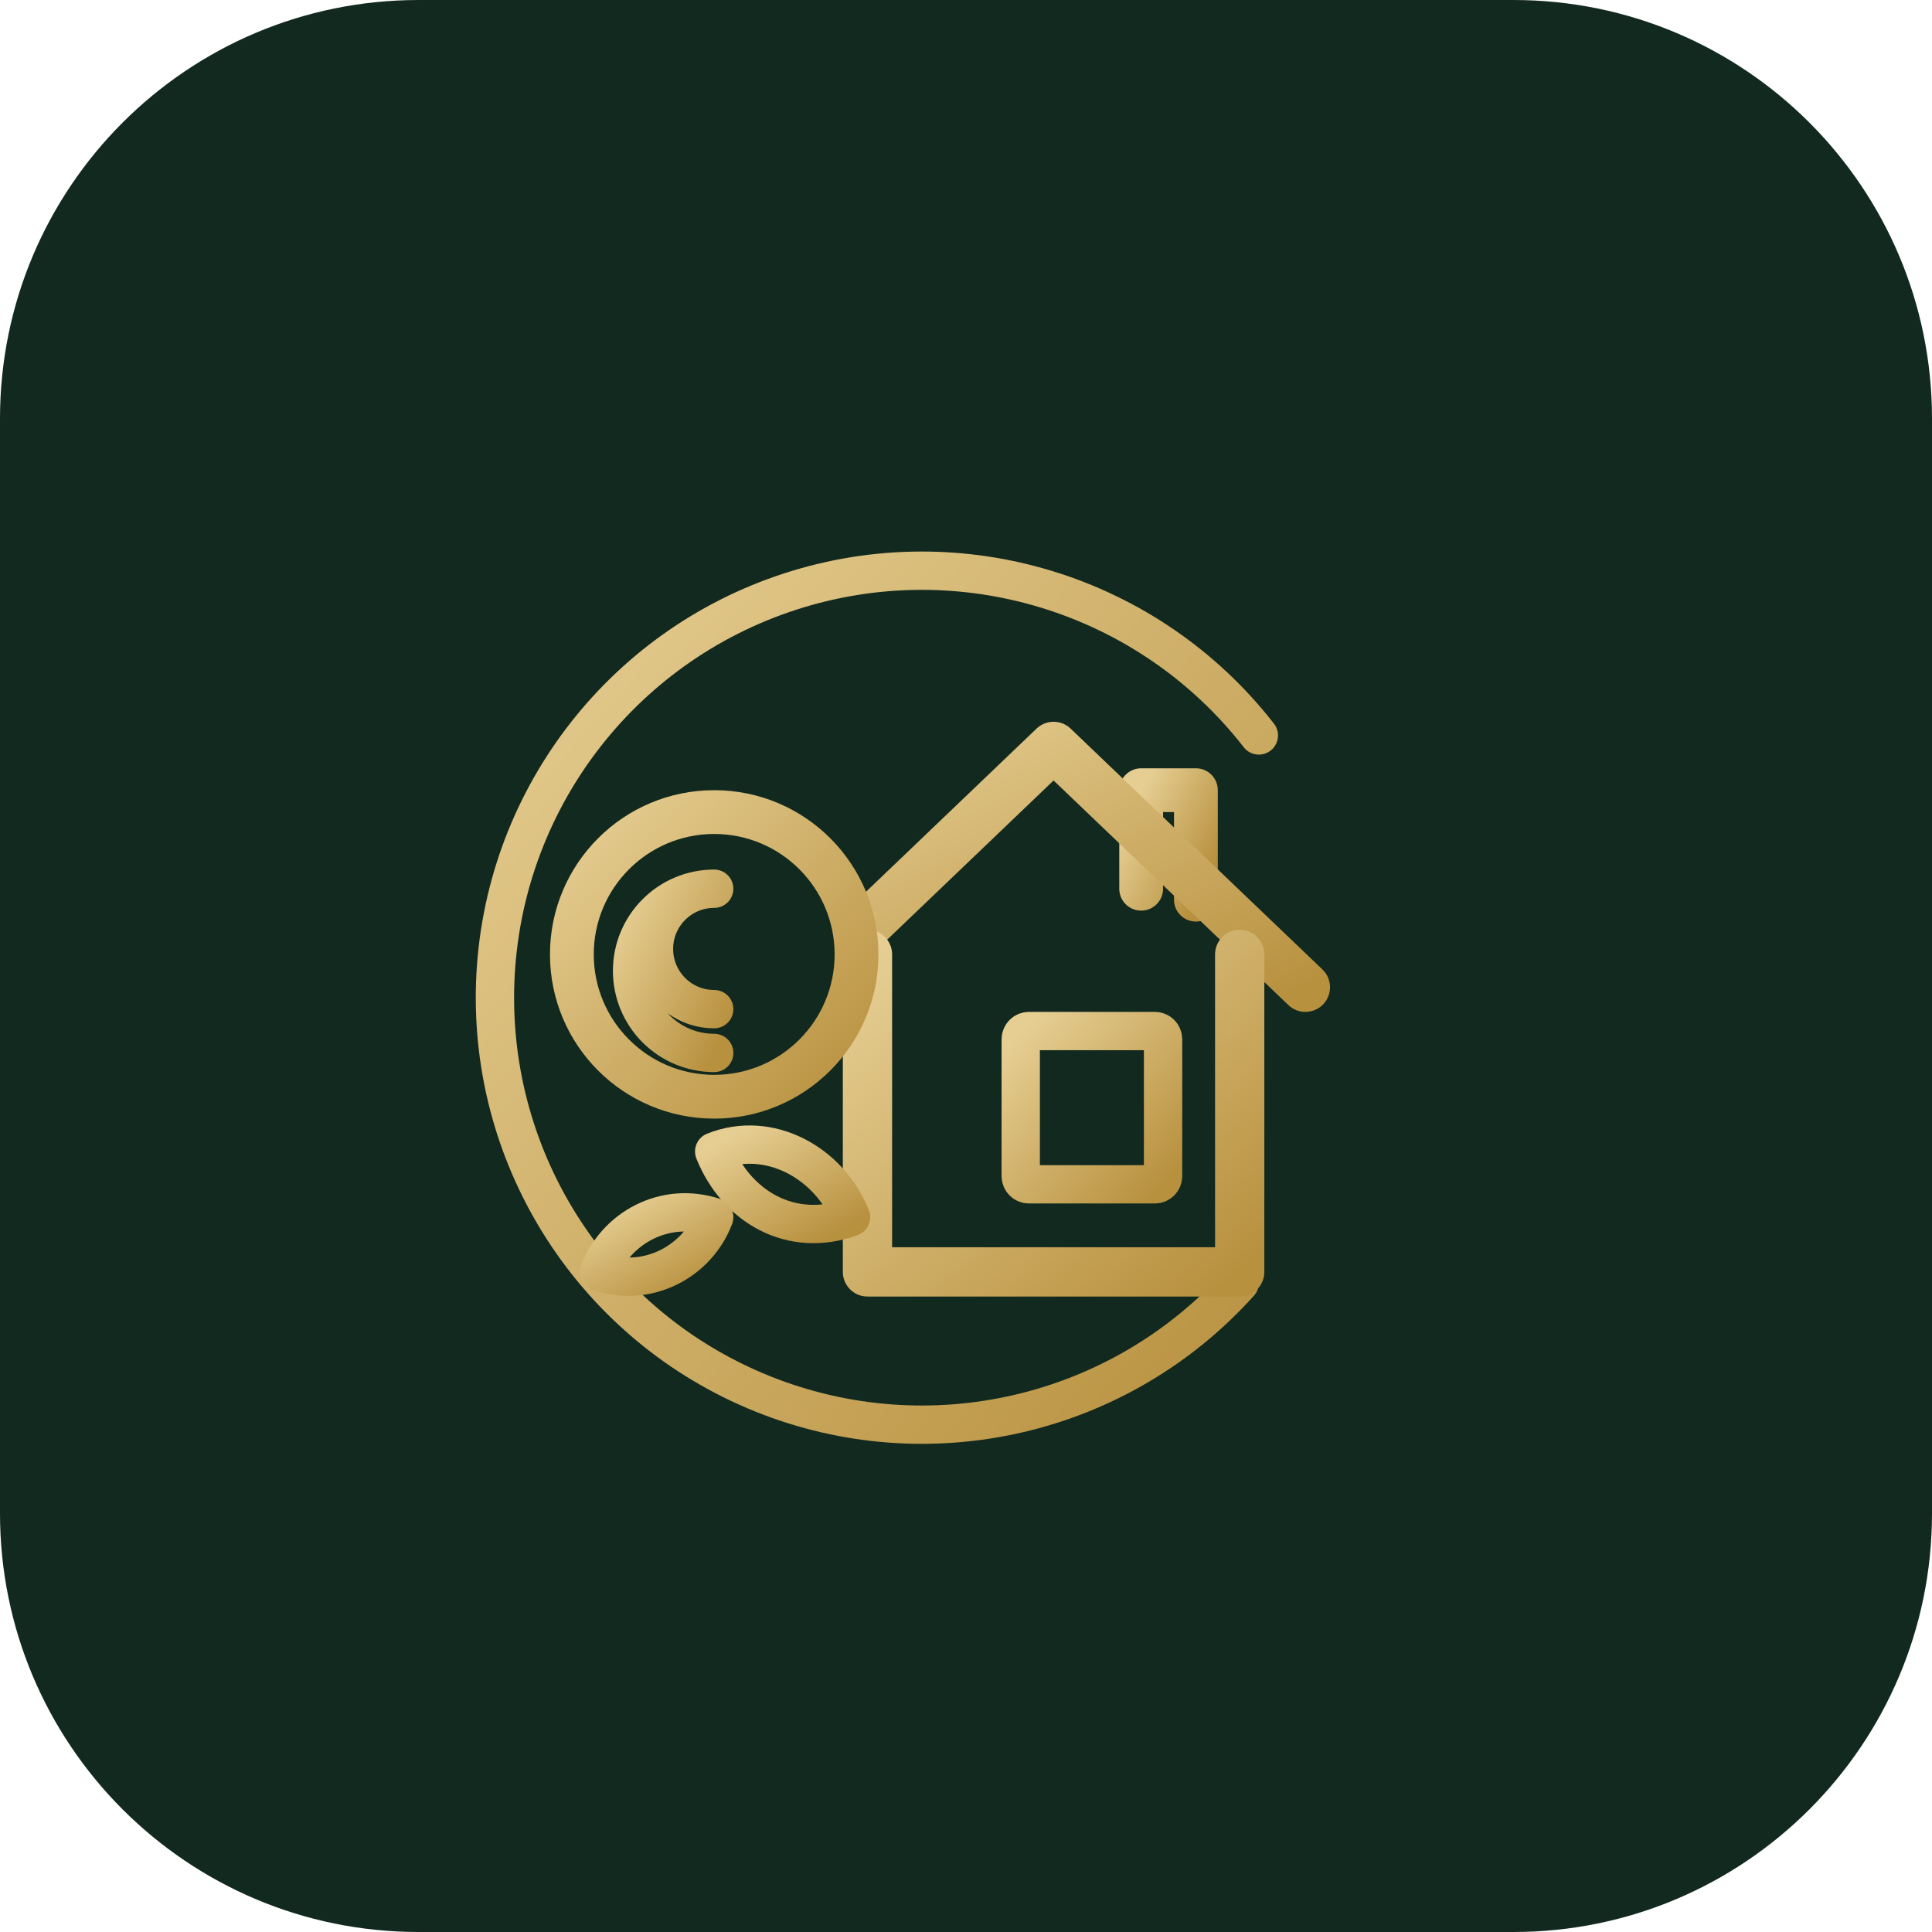
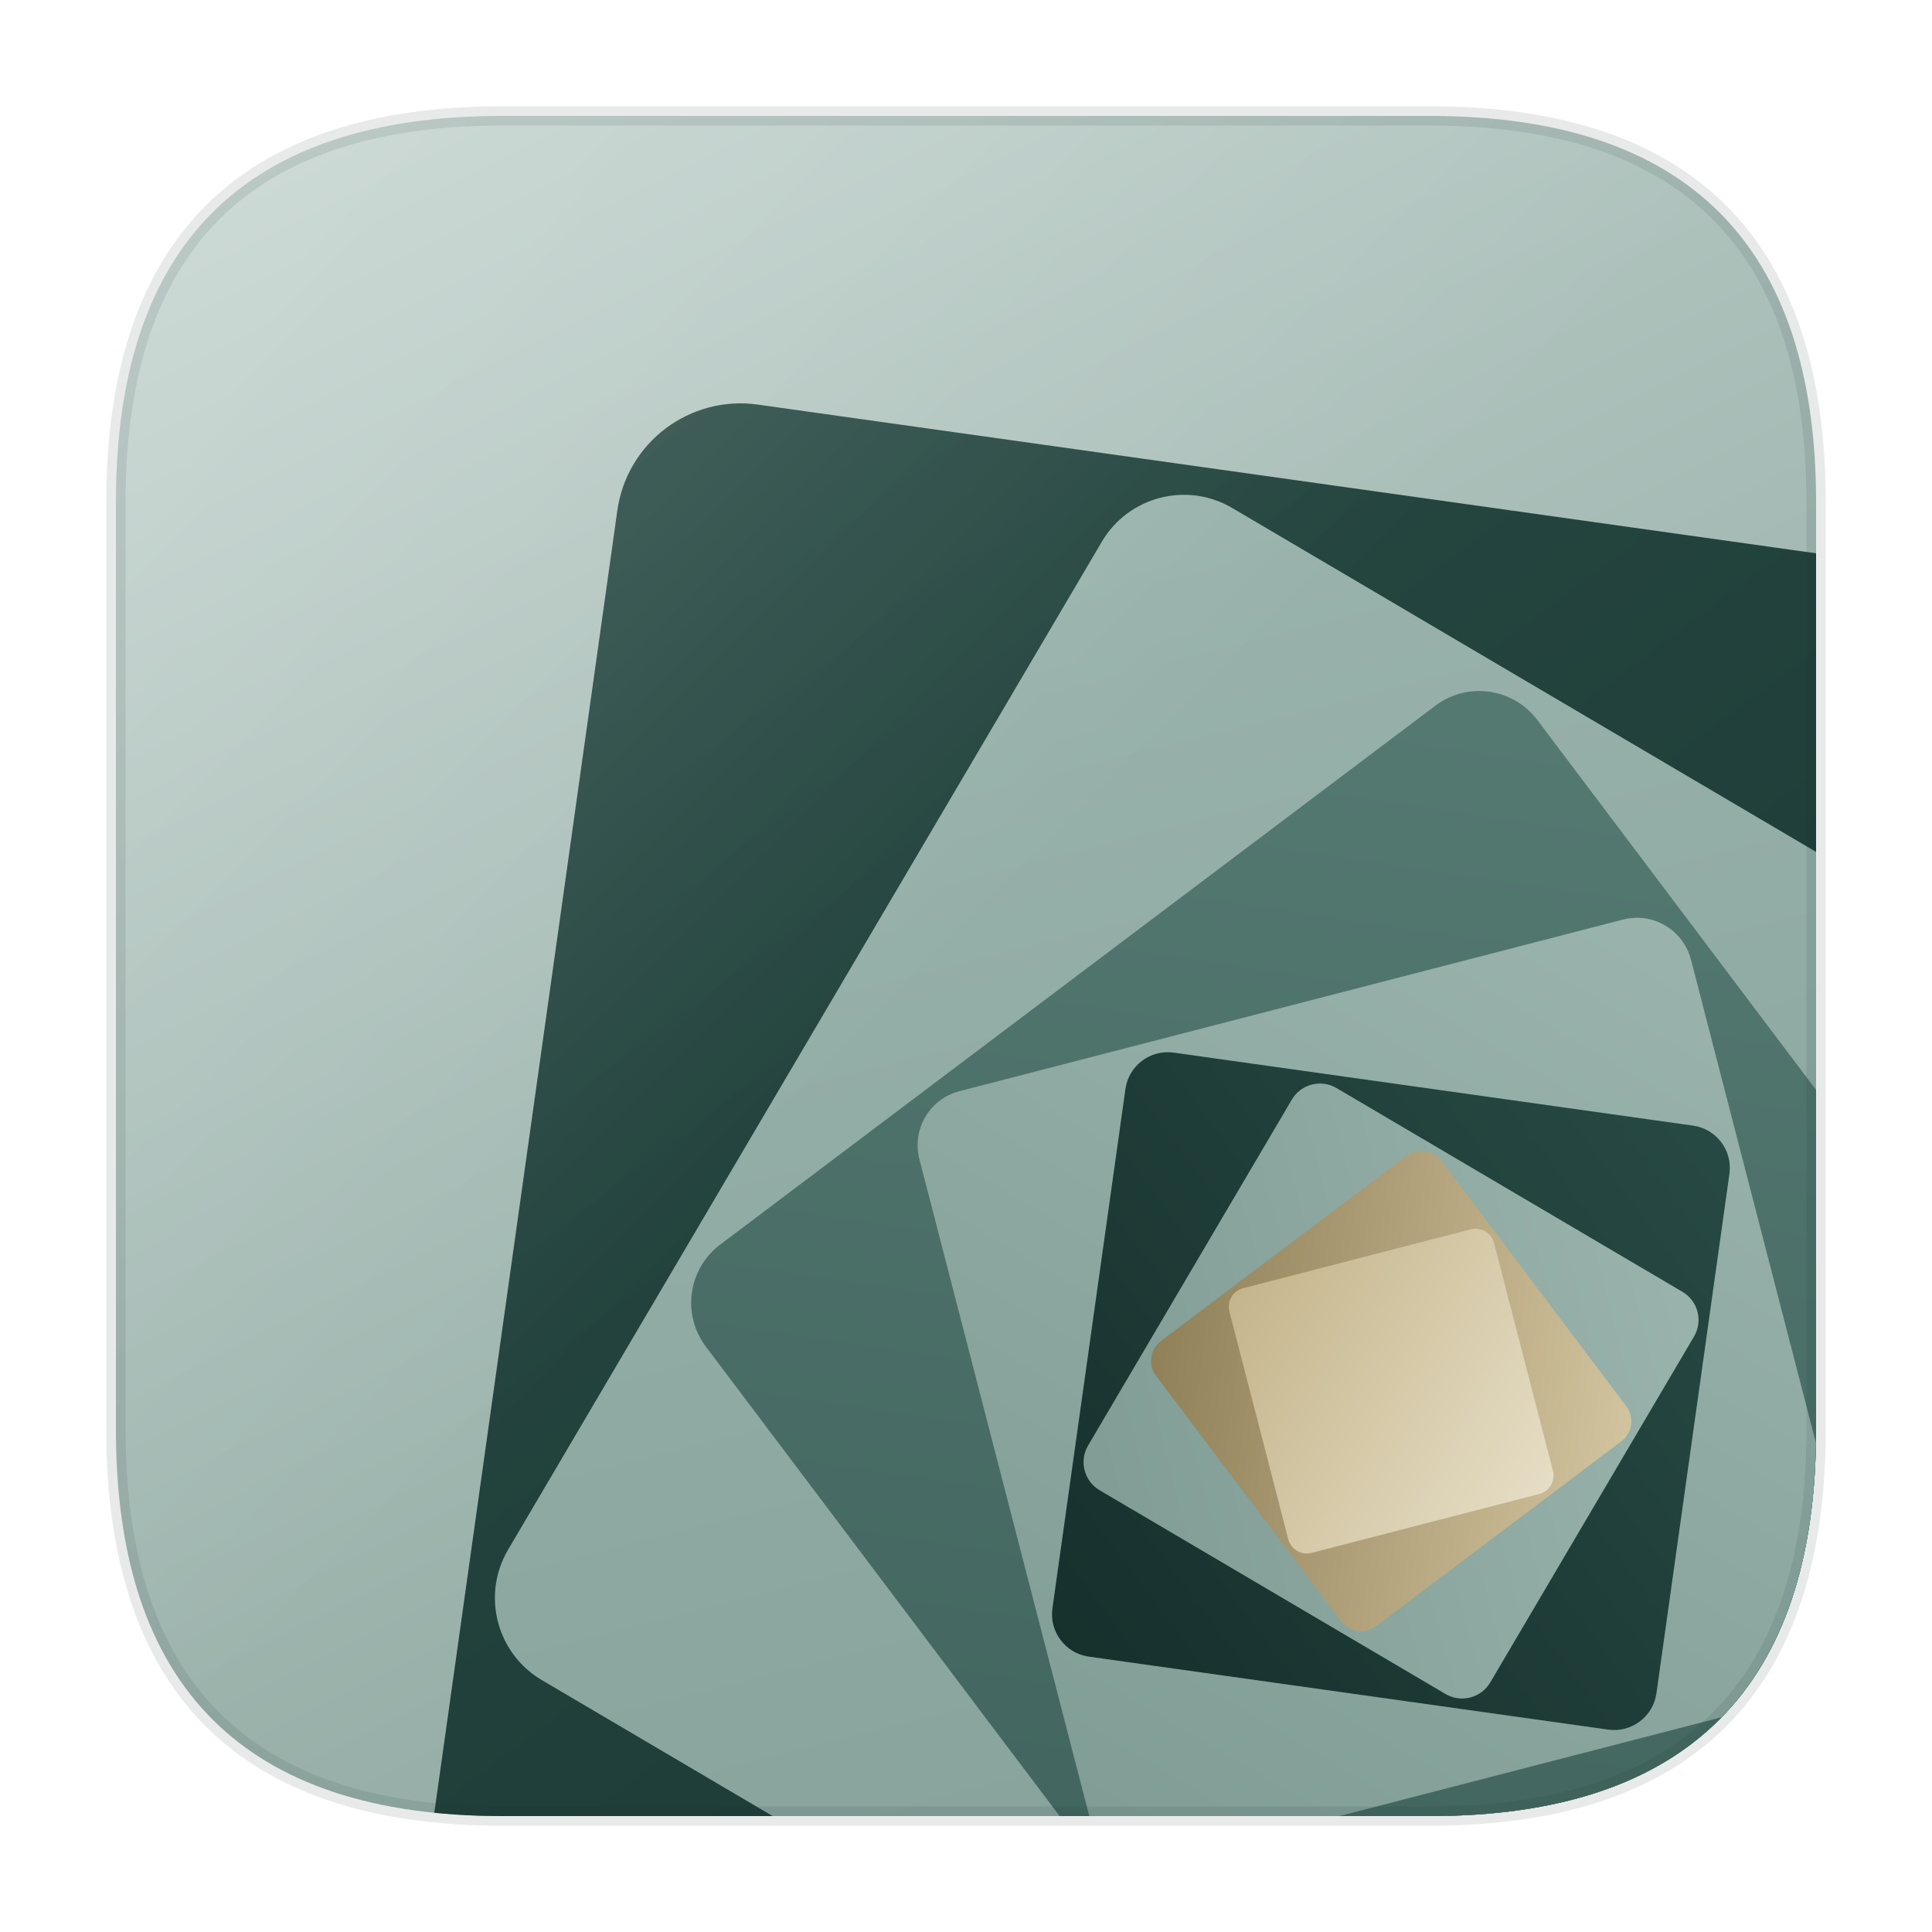
- <svg xmlns="http://www.w3.org/2000/svg" viewBox="0 0 120 120" width="120" height="120" role="img" aria-label="Rosengrund Bildmarke">
+ <svg xmlns="http://www.w3.org/2000/svg" viewBox="0 0 100 100" role="img" aria-label="Rosengrund">
  <defs>
-     <linearGradient id="goldIcon" x1="0" y1="0" x2="1" y2="1">
-       <stop offset="0" stop-color="#E6CE93" />
-       <stop offset="1" stop-color="#B8913F" />
+     <linearGradient id="rgfl" x1="0" y1="0" x2="0.5" y2="1">
+       <stop offset="0" stop-color="#C3D3CE" />
+       <stop offset="1" stop-color="#90A9A2" />
    </linearGradient>
+     <linearGradient id="rggh" x1="0" y1="0" x2="1" y2="1">
+       <stop offset="0" stop-color="#9AB4AD" />
+       <stop offset="1" stop-color="#7F9C95" />
+     </linearGradient>
+     <linearGradient id="rggm" x1="0" y1="0" x2="1" y2="1">
+       <stop offset="0" stop-color="#557A72" />
+       <stop offset="1" stop-color="#3E625B" />
+     </linearGradient>
+     <linearGradient id="rggt" x1="0" y1="0" x2="1" y2="1">
+       <stop offset="0" stop-color="#284A44" />
+       <stop offset="1" stop-color="#16302C" />
+     </linearGradient>
+     <linearGradient id="rgau" x1="0" y1="0" x2="1" y2="1">
+       <stop offset="0" stop-color="#E6DEC6" />
+       <stop offset="1" stop-color="#C4B48A" />
+     </linearGradient>
+     <linearGradient id="rgam" x1="0" y1="0" x2="1" y2="1">
+       <stop offset="0" stop-color="#D3C59F" />
+       <stop offset="1" stop-color="#8F7F57" />
+     </linearGradient>
+     <linearGradient id="rgsh" x1="0" y1="0" x2="1" y2="1">
+       <stop offset="0" stop-color="#fff" stop-opacity=".22" />
+       <stop offset=".5" stop-color="#fff" stop-opacity="0" />
+     </linearGradient>
+     <clipPath id="rgc">
+       <path d="M26 6H74Q94 6 94 26V74Q94 94 74 94H26Q6 94 6 74V26Q6 6 26 6Z" />
+     </clipPath>
  </defs>
-   <rect width="120" height="120" rx="26" fill="#12291F" />
-   <g transform="translate(60,62) scale(0.34) translate(-118,-100)" fill="none" stroke="url(#goldIcon)" stroke-linecap="round" stroke-linejoin="round">
-     <path d="M171.5 52A78 78 0 1 0 168 152" stroke-width="7" />
-     <path d="M150 80V62h10v20" stroke-width="8" />
-     <path d="M88 98 134 54 180 98" stroke-width="9" />
-     <path d="M100 92v58h68V92" stroke-width="9" />
-     <rect x="128" y="106" width="26" height="28" rx="1.5" stroke-width="7" />
-     <circle cx="72" cy="92" r="26" fill="#12291F" stroke-width="8" />
-     <path d="M72 110a15 15 0 1 1 0-30 11 11 0 1 0 0 22" stroke-width="7" />
-     <path d="M72 118v34" stroke-width="8" />
-     <path d="M72 128c10-4 21 2 25 12-11 4-21-2-25-12z" stroke-width="7" />
-     <path d="M72 140c-9-3-18 2-21 10 9 3 18-2 21-10z" stroke-width="7" />
+   <path d="M26 6H74Q94 6 94 26V74Q94 94 74 94H26Q6 94 6 74V26Q6 6 26 6Z" fill="url(#rgfl)" />
+   <g clip-path="url(#rgc)">
+     <rect x="26.00" y="26.00" width="92.00" height="92.00" rx="6.44" fill="url(#rggt)" transform="rotate(8.0 72 72)" />
+     <rect x="36.79" y="36.79" width="70.41" height="70.41" rx="4.93" fill="url(#rggh)" transform="rotate(30.5 72 72)" />
+     <rect x="45.05" y="45.05" width="53.89" height="53.89" rx="3.77" fill="url(#rggm)" transform="rotate(53.0 72 72)" />
+     <rect x="51.38" y="51.38" width="41.25" height="41.25" rx="2.89" fill="url(#rggh)" transform="rotate(75.5 72 72)" />
+     <rect x="56.22" y="56.22" width="31.57" height="31.57" rx="2.21" fill="url(#rggt)" transform="rotate(98.0 72 72)" />
+     <rect x="59.92" y="59.92" width="24.16" height="24.16" rx="1.69" fill="url(#rggh)" transform="rotate(120.5 72 72)" />
+     <rect x="62.75" y="62.75" width="18.49" height="18.49" rx="1.29" fill="url(#rgam)" transform="rotate(143.0 72 72)" />
+     <rect x="64.92" y="64.92" width="14.15" height="14.15" rx="0.99" fill="url(#rgau)" transform="rotate(165.5 72 72)" />
+     <path d="M26 6H74Q94 6 94 26V74Q94 94 74 94H26Q6 94 6 74V26Q6 6 26 6Z" fill="url(#rgsh)" />
  </g>
+   <path d="M26 6H74Q94 6 94 26V74Q94 94 74 94H26Q6 94 6 74V26Q6 6 26 6Z" fill="none" stroke="rgba(22,48,44,.10)" stroke-width="1" />
</svg>
